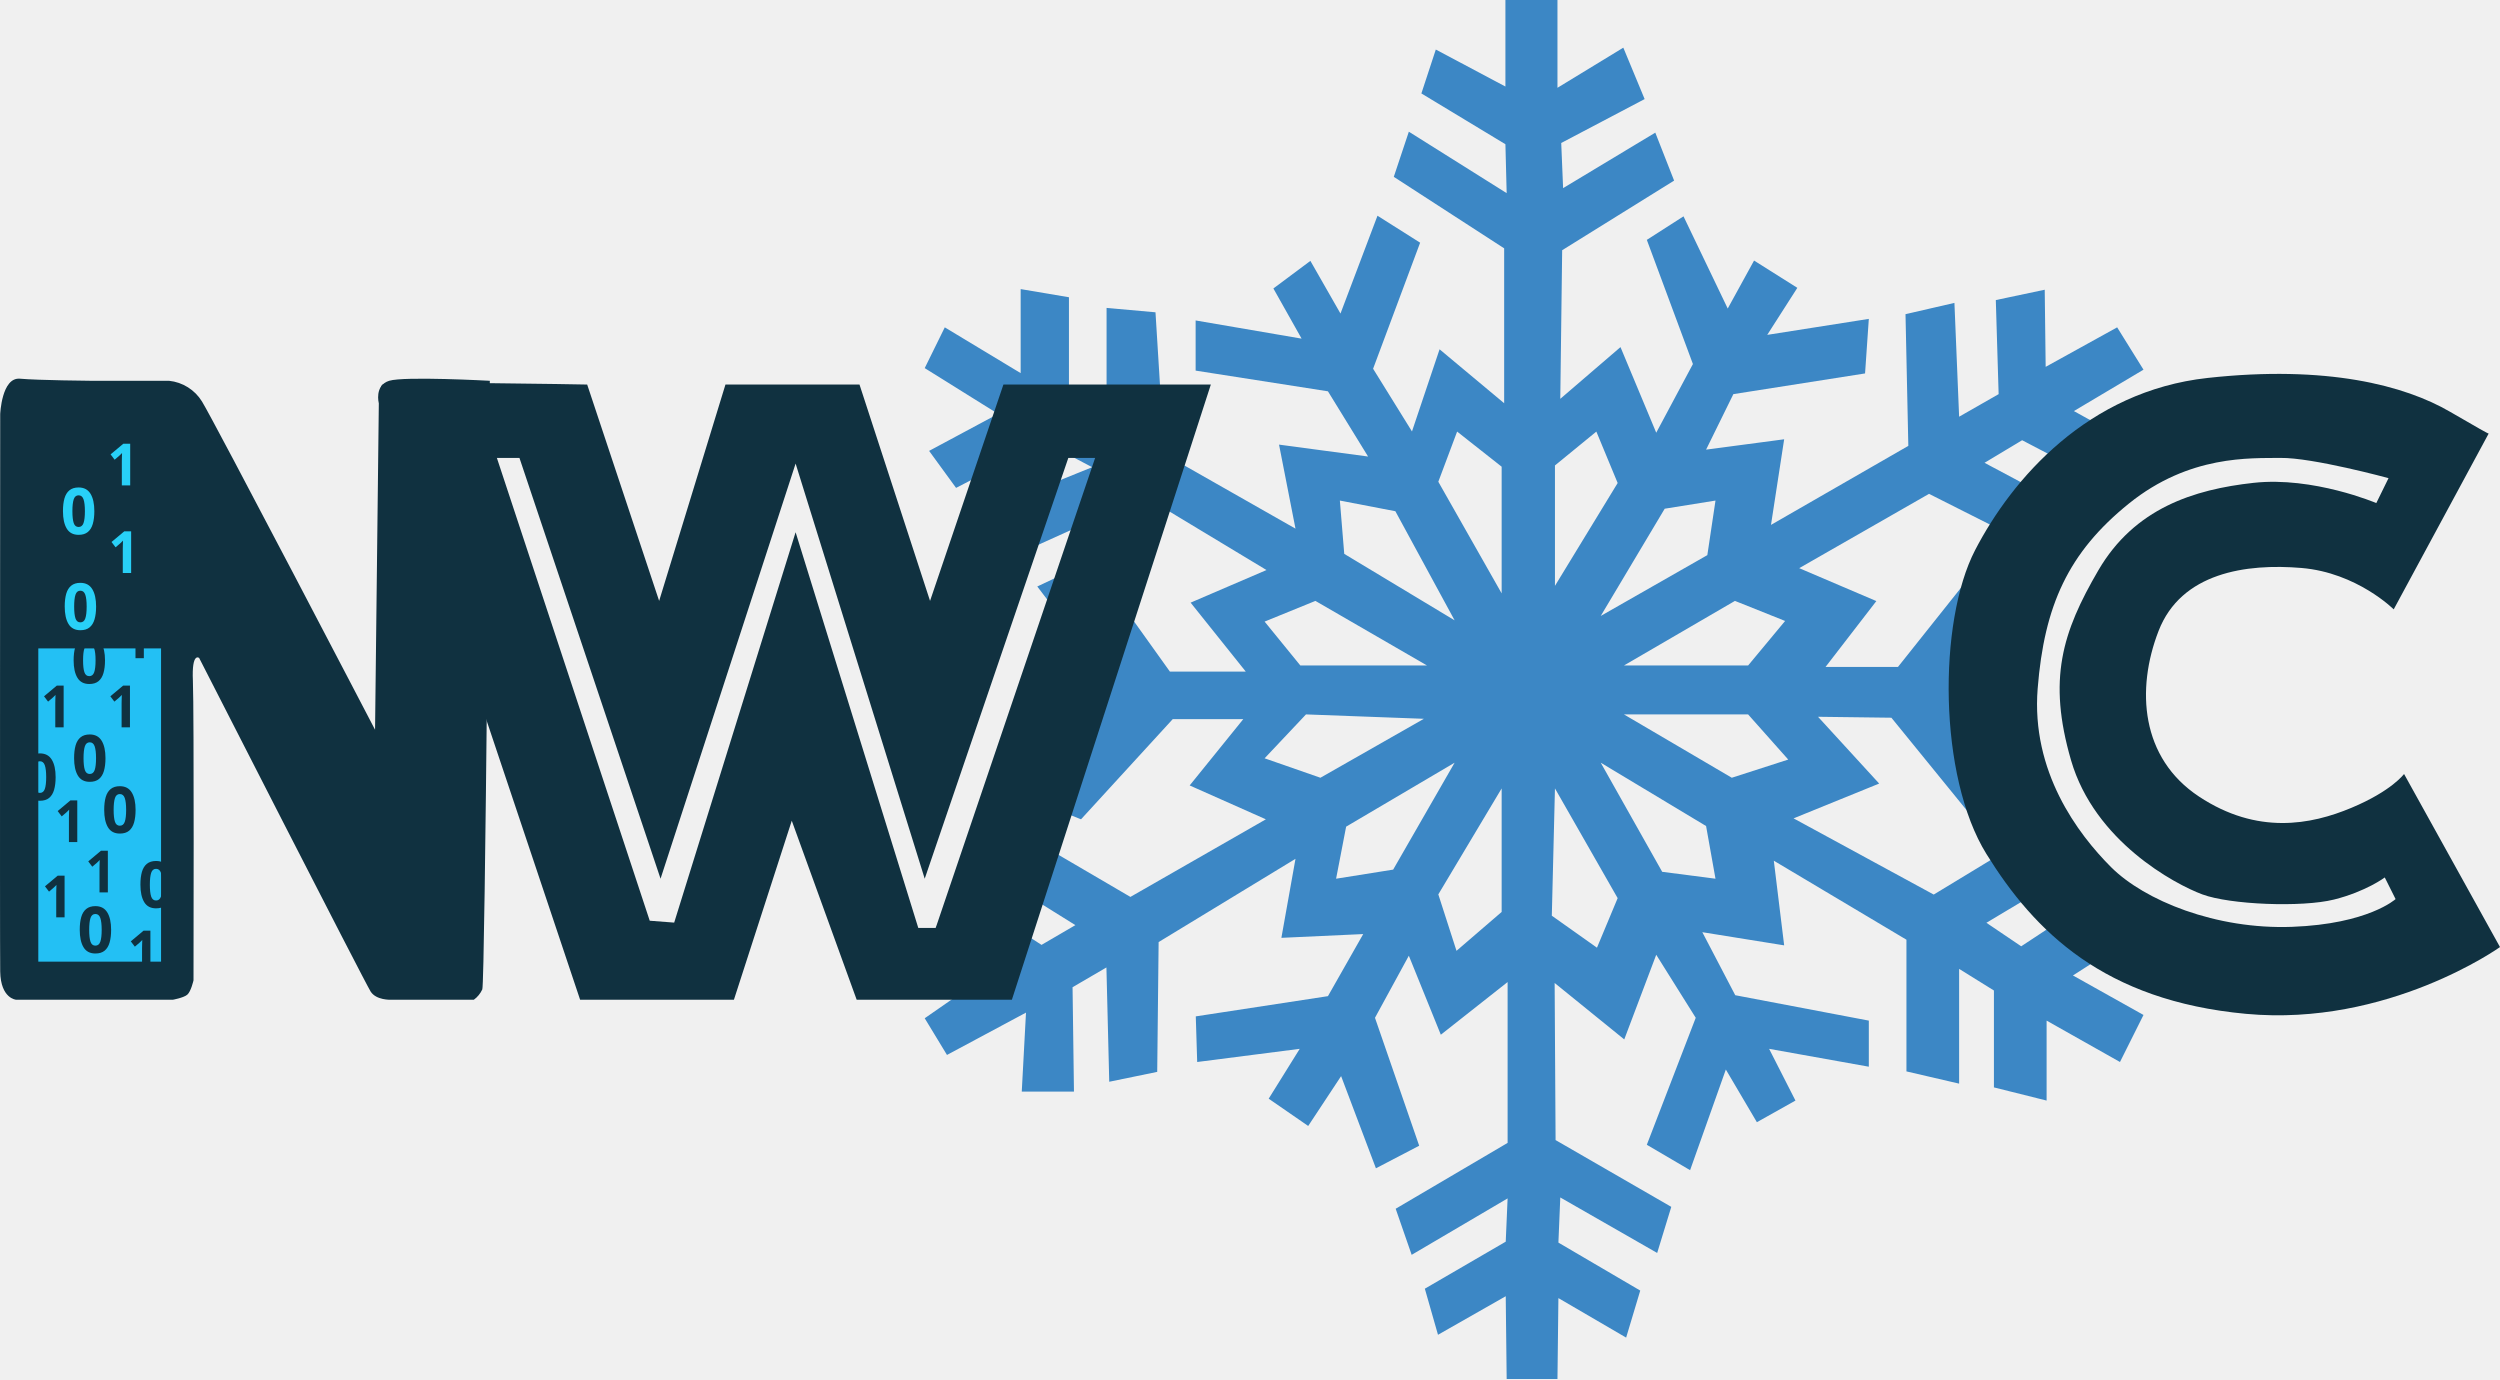
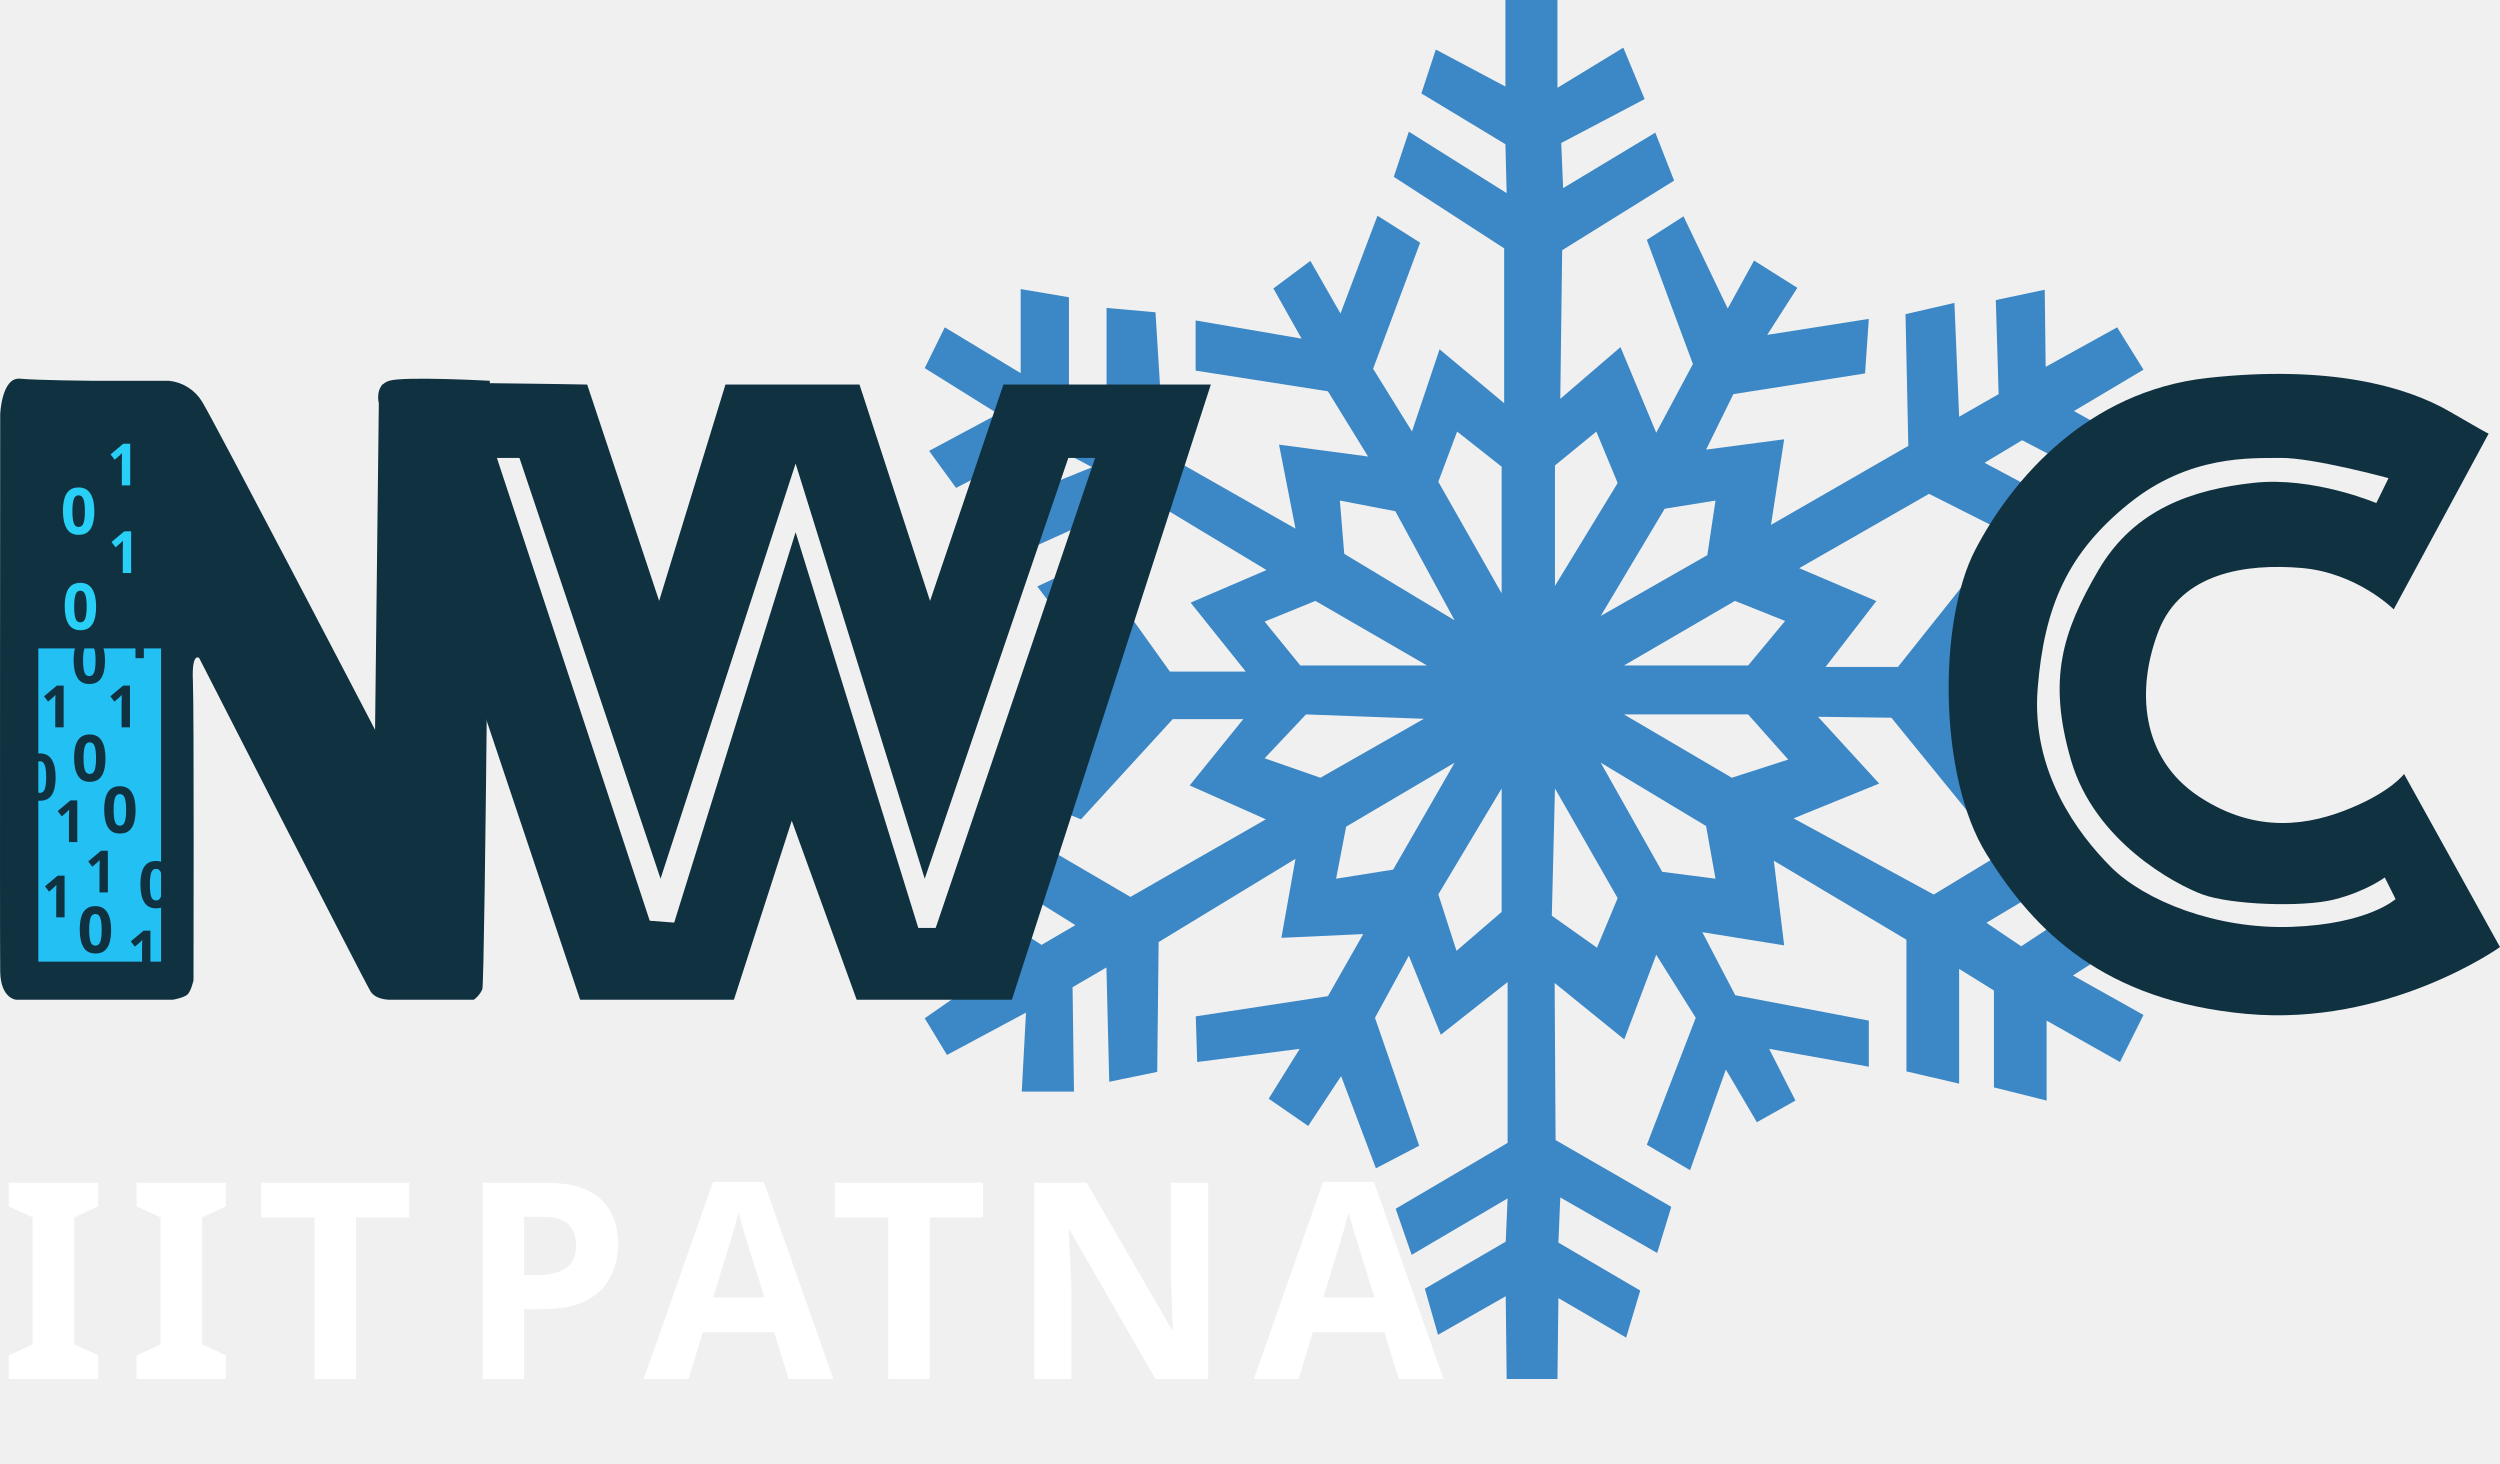
- <svg xmlns="http://www.w3.org/2000/svg" id="Layer_2" data-name="Layer 2" viewBox="0 0 1357.135 748.596">
+ <svg xmlns="http://www.w3.org/2000/svg" id="Layer_2" data-name="Layer 2" viewBox="0 0 1357.135 794.35">
  <defs>
-     <style>.cls-1{fill:#3c87c5;}.cls-2,.cls-6,.cls-7{fill:#103140;}.cls-3{fill:#23c0f4;}.cls-4,.cls-6{font-size:31.722px;}.cls-4,.cls-5{fill:#28d0f7;}.cls-4,.cls-5,.cls-6,.cls-7{font-family:CenturyGothic-Bold, Century Gothic;font-weight:700;}.cls-5,.cls-7{font-size:34.992px;}</style>
+     <style>.cls-1{fill:#3c87c5;}.cls-2,.cls-6,.cls-7{fill:#103140;}.cls-3{fill:#23c0f4;}.cls-4,.cls-6{font-size:31.722px;}.cls-4,.cls-5{fill:#28d0f7;}.cls-4,.cls-5,.cls-6,.cls-7{font-family:CenturyGothic-Bold, Century Gothic;font-weight:700;}.cls-5,.cls-7{font-size:34.992px;}.cls-8{font-size:149.215px;fill:#fff;font-family:FranklinGothic-Heavy, Franklin Gothic Heavy;font-weight:800;letter-spacing:0.076em;}.cls-9{letter-spacing:0.033em;}.cls-10{letter-spacing:0.038em;}.cls-11{letter-spacing:0.076em;}</style>
  </defs>
-   <path class="cls-1" d="M1391.66,422.82l20.936-18.383-37.787-20.936,37.787-22.468L1398.298,338.054l-38.808,21.447-.511-41.872-26.553,5.617,1.532,51.064-21.447,12.255-2.553-61.787L1283.404,330.905l1.532,71.489-74.553,42.894L1217.532,398.82l-42.383,5.617,14.809-30.128,71.489-11.234,2.043-29.617-55.149,8.681,16.34-25.532-23.489-14.809-14.298,26.043-24-50.043-19.915,12.766L1168,357.969l-19.915,37.277-19.404-46.468L1096,376.862l1.021-80.681,60.766-37.787-10.213-26.043L1097.532,262.48l-1.021-24.511,45.277-23.83-11.574-27.915L1094.468,208.011V160.352h-28.255v46.979l-37.787-20.085-7.83,23.83,45.617,27.574.681,26.553-53.106-33.362-8.17,24.511,59.915,38.809v84.085l-35.064-29.277-14.979,44.596L994.383,360.522l25.532-68.426-23.149-14.638-20.085,53.106-16.34-28.596-20.085,14.979,15.319,27.234-57.532-9.872v27.234l71.83,11.234,21.787,35.404-48.34-6.468,8.936,45.617L881.021,406.82l-4.766-76.936-26.553-2.383V390.82l-20.426-10.894V321.714L803.064,317.288v45.617l-41.192-24.851L750.979,360.182l39.83,24.851L753.362,405.118,768,425.203l48-24.851,25.872,13.617-68.085,27.574,19.064,23.489,77.617-35.064,66.043,39.83-41.191,17.702,29.957,37.447H884.085l-42.894-60-29.106,13.787,35.234,46.213H815.915V548.437h32.17L809.021,594.394l26.808,10.723L885.617,550.735h38.298l-29.106,36,41.362,18.383-73.532,42.128-72-42.128-10.723,24.511,52.851,32.936L814.383,673.288l-45.957-29.872-11.489,20.681,33.702,21.447L750.979,713.118l12.085,19.915L805.957,710.054l-2.298,42.894H832l-.766-56.681L849.617,685.543l1.532,62.043,26.043-5.362.766-70.468,74.298-45.191-7.66,42.894,44.426-2.043-19.149,33.702-71.745,10.979.766,24.766,55.66-7.149-16.851,27.064,21.447,14.809,17.872-27.064,18.894,50.043,23.489-12.255-24-69.447,18.383-33.702,17.362,42.894,36.255-28.596V780.777l-60.766,35.745,8.681,25.021,52.085-30.638-1.021,23.489-43.915,25.532,7.149,25.021,36.766-20.936.51,44.936H1094.468l.511-43.915,36.766,21.447,7.66-25.532-44.426-26.043L1096,810.394l52.596,30.128,7.66-25.021-62.809-36.255-.511-85.277,37.787,30.638,17.362-45.957,21.447,34.213-26.553,68.936,23.489,13.787,19.404-54.638,16.851,28.596,20.936-11.745-14.298-28.085,54.128,9.702v-25.021l-72.511-13.787-17.872-34.213,44.426,7.149-5.617-45.957,72,42.894v71.489l28.596,6.638V686.309L1331.404,698.054v52.596L1360,757.799V714.394l39.83,22.468,12.766-25.532-38.298-21.447,38.298-24.511L1391.149,644.437,1346.213,674.054l-18.894-12.766,54.638-32.681-20.936-20.426-62.298,37.787-76.085-41.362,46.468-18.894-33.192-36.255,39.83.511,42.383,52.085,26.553-14.298-35.745-41.362h40.34V521.373l-36.766-.511,34.213-38.298-25.532-12.766-41.872,52.596H1240l27.574-35.745-41.872-17.872,70.468-40.34,61.787,31.149,21.957-19.404-53.617-28.596,20.426-12.255Zm-385.191,15.052,32.17,59.234L978.723,461.021l-2.383-28.936Zm-43.404,48.681,60.596,35.064H954.894l-19.404-23.83ZM935.489,572l22.468-23.83,64,2.383-56.17,32Zm69.787,60.426-30.979,4.936,5.447-28.255,58.894-34.723Zm58.894,22.979-24.511,21.106-9.872-30.638,34.383-57.532Zm0-172.936-34.383-60.596L1040,394.638l24.17,19.064Zm153.872,14.979-20.085,24.17h-67.404l60.255-35.064Zm-65.362-60.936,27.574-4.426-4.426,29.617-57.872,33.021Zm-59.574-23.489,22.468-18.383,11.574,27.915L1093.106,478.383Zm22.808,261.787-24.511-17.362,1.702-69.106,34.042,59.574Zm35.404-41.192-33.362-59.234,57.191,34.383,5.106,28.596Zm37.787-51.064-58.553-34.383h67.404l21.787,24.511Z" transform="translate(-248.9929 -160.3519)" />
+   <path class="cls-1" d="M1391.66,422.82l20.936-18.383-37.787-20.936,37.787-22.468L1398.298,338.054l-38.808,21.447-.511-41.872-26.553,5.617,1.532,51.064-21.447,12.255-2.553-61.787L1283.404,330.905l1.532,71.489-74.553,42.894L1217.532,398.82l-42.383,5.617,14.809-30.128,71.489-11.234,2.043-29.617-55.149,8.681,16.34-25.532-23.489-14.809-14.298,26.043-24-50.043-19.915,12.766L1168,357.969l-19.915,37.277-19.404-46.468L1096,376.862l1.021-80.681,60.766-37.787-10.213-26.043L1097.532,262.48l-1.021-24.511,45.277-23.83-11.574-27.915L1094.468,208.011V160.352h-28.255v46.979l-37.787-20.085-7.83,23.83,45.617,27.574.681,26.553-53.106-33.362-8.17,24.511,59.915,38.809v84.085l-35.064-29.277-14.979,44.596L994.383,360.522l25.532-68.426-23.149-14.638-20.085,53.106-16.34-28.596-20.085,14.979,15.319,27.234-57.532-9.872v27.234l71.83,11.234,21.787,35.404-48.34-6.468,8.936,45.617L881.021,406.82l-4.766-76.936-26.553-2.383V390.82l-20.426-10.894V321.714L803.064,317.288v45.617l-41.192-24.851L750.979,360.182l39.83,24.851L753.362,405.118,768,425.203l48-24.851,25.872,13.617-68.085,27.574,19.064,23.489,77.617-35.064,66.043,39.83-41.191,17.702,29.957,37.447H884.085l-42.894-60-29.106,13.787,35.234,46.213H815.915V548.437h32.17L809.021,594.394l26.808,10.723L885.617,550.735h38.298l-29.106,36,41.362,18.383-73.532,42.128-72-42.128-10.723,24.511,52.851,32.936L814.383,673.288l-45.957-29.872-11.489,20.681,33.702,21.447L750.979,713.118l12.085,19.915L805.957,710.054l-2.298,42.894H832l-.766-56.681L849.617,685.543l1.532,62.043,26.043-5.362.766-70.468,74.298-45.191-7.66,42.894,44.426-2.043-19.149,33.702-71.745,10.979.766,24.766,55.66-7.149-16.851,27.064,21.447,14.809,17.872-27.064,18.894,50.043,23.489-12.255-24-69.447,18.383-33.702,17.362,42.894,36.255-28.596V780.777l-60.766,35.745,8.681,25.021,52.085-30.638-1.021,23.489-43.915,25.532,7.149,25.021,36.766-20.936.51,44.936H1094.468l.511-43.915,36.766,21.447,7.66-25.532-44.426-26.043L1096,810.394l52.596,30.128,7.66-25.021-62.809-36.255-.511-85.277,37.787,30.638,17.362-45.957,21.447,34.213-26.553,68.936,23.489,13.787,19.404-54.638,16.851,28.596,20.936-11.745-14.298-28.085,54.128,9.702v-25.021l-72.511-13.787-17.872-34.213,44.426,7.149-5.617-45.957,72,42.894v71.489l28.596,6.638V686.309L1331.404,698.054v52.596L1360,757.799V714.394l39.83,22.468,12.766-25.532-38.298-21.447,38.298-24.511L1391.149,644.437,1346.213,674.054l-18.894-12.766,54.638-32.681-20.936-20.426-62.298,37.787-76.085-41.362,46.468-18.894-33.192-36.255,39.83.511,42.383,52.085,26.553-14.298-35.745-41.362h40.34V521.373l-36.766-.511,34.213-38.298-25.532-12.766-41.872,52.596H1240l27.574-35.745-41.872-17.872,70.468-40.34,61.787,31.149,21.957-19.404-53.617-28.596,20.426-12.255Zm-385.191,15.052,32.17,59.234L978.723,461.021l-2.383-28.936Zm-43.404,48.681,60.596,35.064H954.894l-19.404-23.83ZM935.489,572l22.468-23.83,64,2.383-56.17,32Zm69.787,60.426-30.979,4.936,5.447-28.255,58.894-34.723Zm58.894,22.979-24.511,21.106-9.872-30.638,34.383-57.532Zm0-172.936-34.383-60.596L1040,394.638l24.17,19.064Zm153.872,14.979-20.085,24.17h-67.404l60.255-35.064Zm-65.362-60.936,27.574-4.426-4.426,29.617-57.872,33.021Zm-59.574-23.489,22.468-18.383,11.574,27.915L1093.106,478.383Zm22.808,261.787-24.511-17.362,1.702-69.106,34.042,59.574Zm35.404-41.192-33.362-59.234,57.191,34.383,5.106,28.596Zm37.787-51.064-58.553-34.383h67.404l21.787,24.511Z" transform="translate(-248.9927 -160.3519)" />
  <g id="Layer_3" data-name="Layer 3">
-     <path class="cls-2" d="M298.383,367.064h42.383a23.866,23.866,0,0,1,17.872,11.234c6.638,10.723,93.957,178.213,93.957,178.213l2.043-177.191s-2.553-9.702,5.617-12.255,54.638,0,54.638,0-2.553,326.809-4.085,330.383a14.132,14.132,0,0,1-4.596,5.617H461.106s-7.83.34-10.894-4.426-93.106-181.106-93.106-181.106-4.085-3.404-3.404,12.255.34,162.723.34,162.723-1.362,6.128-3.404,7.83-7.83,2.729-7.83,2.729H257.787s-8.426-.516-8.681-15.324,0-302.553,0-302.553.766-20.142,10.723-19.262S298.383,367.064,298.383,367.064Z" transform="translate(-248.9929 -160.3519)" />
-     <path class="cls-2" d="M793.702,369.106,753.872,486.553,715.574,369.106H642.809l-36,117.447L567.745,369.106s-107.489-2.043-111.002,0,1.47,18.383,1.47,18.383L563.915,703.069h83.489l31.404-97.197,35.234,97.197h84.255l108-333.963Zm-36.766,294.99h-9.447L680.893,449.277,614.979,661.191l-13.277-1.021L518.723,408.932H530.979l76.596,228.43L680.893,412,750.979,637.362l77.957-228.43h14.553Z" transform="translate(-248.9929 -160.3519)" />
-     <rect class="cls-3" x="20.794" y="351.989" width="66.638" height="170.043" />
-     <text class="cls-4" transform="translate(58.77015 311.0671) scale(0.9485 1)">1</text>
-     <text class="cls-4" transform="translate(58.2555 263.506) scale(0.9485 1)">1</text>
-     <text class="cls-5" transform="translate(32.94305 289.9953) scale(0.97601 1)">0</text>
-     <text class="cls-5" transform="translate(33.89906 341.772) scale(0.97601 1)">0</text>
-     <text class="cls-6" transform="translate(65.6636 357.3028) scale(0.9485 1)">1</text>
-     <text class="cls-7" transform="translate(42.05477 517.2695) scale(0.97601 1)">0</text>
-     <text class="cls-6" transform="translate(58.12754 394.8345) scale(0.9485 1)">1</text>
-     <text class="cls-6" transform="translate(22.12761 394.8347) scale(0.9485 1)">1</text>
-     <text class="cls-6" transform="translate(29.53187 457.1324) scale(0.9485 1)">1</text>
-     <text class="cls-6" transform="translate(46.12761 484.4515) scale(0.9485 1)">1</text>
-     <text class="cls-6" transform="translate(69.23007 527.8558) scale(0.9485 1)">1</text>
-     <text class="cls-6" transform="translate(22.63825 497.9834) scale(0.9485 1)">1</text>
-     <text class="cls-7" transform="translate(74.99089 492.7588) scale(0.97601 1)">0</text>
-     <text class="cls-7" transform="translate(55.33132 452.1631) scale(0.97601 1)">0</text>
-     <text class="cls-7" transform="translate(38.99089 424.078) scale(0.97601 1)">0</text>
-     <text class="cls-7" transform="translate(11.92706 434.356) scale(0.97601 1)">0</text>
-     <text class="cls-7" transform="translate(38.73557 370.9716) scale(0.97601 1)">0</text>
+     <path class="cls-2" d="M298.383,367.064h42.383a23.866,23.866,0,0,1,17.872,11.234c6.638,10.723,93.957,178.213,93.957,178.213l2.043-177.191s-2.553-9.702,5.617-12.255,54.638,0,54.638,0-2.553,326.809-4.085,330.383a14.132,14.132,0,0,1-4.596,5.617H461.106s-7.83.34-10.894-4.426-93.106-181.106-93.106-181.106-4.085-3.404-3.404,12.255.34,162.723.34,162.723-1.362,6.128-3.404,7.83-7.83,2.729-7.83,2.729H257.787s-8.426-.516-8.681-15.324,0-302.553,0-302.553.766-20.142,10.723-19.262S298.383,367.064,298.383,367.064Z" transform="translate(-248.9927 -160.3519)" />
+     <path class="cls-2" d="M793.702,369.106,753.872,486.553,715.574,369.106H642.809l-36,117.447L567.745,369.106s-107.489-2.043-111.002,0,1.47,18.383,1.47,18.383L563.915,703.069h83.489l31.404-97.197,35.234,97.197h84.255l108-333.963Zm-36.766,294.99h-9.447L680.893,449.277,614.979,661.191l-13.277-1.021L518.723,408.932H530.979l76.596,228.43L680.893,412,750.979,637.362l77.957-228.43h14.553Z" transform="translate(-248.9927 -160.3519)" />
+     <rect class="cls-3" x="20.795" y="351.989" width="66.638" height="170.043" />
+     <text class="cls-4" transform="translate(58.77039 311.0671) scale(0.9485 1)">1</text>
+     <text class="cls-4" transform="translate(58.25573 263.5061) scale(0.9485 1)">1</text>
+     <text class="cls-5" transform="translate(32.94329 289.9953) scale(0.97601 1)">0</text>
+     <text class="cls-5" transform="translate(33.8993 341.772) scale(0.97601 1)">0</text>
+     <text class="cls-6" transform="translate(65.66384 357.3028) scale(0.9485 1)">1</text>
+     <text class="cls-7" transform="translate(42.055 517.2695) scale(0.97601 1)">0</text>
+     <text class="cls-6" transform="translate(58.12778 394.8345) scale(0.9485 1)">1</text>
+     <text class="cls-6" transform="translate(22.12785 394.8347) scale(0.9485 1)">1</text>
+     <text class="cls-6" transform="translate(29.53209 457.1324) scale(0.9485 1)">1</text>
+     <text class="cls-6" transform="translate(46.12784 484.4515) scale(0.9485 1)">1</text>
+     <text class="cls-6" transform="translate(69.2303 527.8558) scale(0.9485 1)">1</text>
+     <text class="cls-6" transform="translate(22.63848 497.9834) scale(0.9485 1)">1</text>
+     <text class="cls-7" transform="translate(74.99112 492.7588) scale(0.97601 1)">0</text>
+     <text class="cls-7" transform="translate(55.33155 452.1631) scale(0.97601 1)">0</text>
+     <text class="cls-7" transform="translate(38.99112 424.078) scale(0.97601 1)">0</text>
+     <text class="cls-7" transform="translate(11.92729 434.356) scale(0.97601 1)">0</text>
+     <text class="cls-7" transform="translate(38.7358 370.9716) scale(0.97601 1)">0</text>
  </g>
-   <path class="cls-2" d="M1600,395.66l-.055.101C1600.438,395.973,1600,395.66,1600,395.66Z" transform="translate(-248.9929 -160.3519)" />
-   <path class="cls-2" d="M1554.042,580.511s-6.638,9.192-28.596,18.383-51.064,14.809-82.723-6.128-34.213-58.213-21.958-89.872,47.489-36.766,77.617-34.213,50.042,22.468,50.042,22.468l51.52-95.388c-.908-.391-4.988-2.575-20.881-11.846-24.511-14.298-66.894-25.532-131.745-18.383s-105.981,54.586-126.128,93.447-19.98,122.797,6.128,164.936,63.83,79.66,140.936,86.808,137.872-36.255,137.872-36.255Zm-60.766,82.979c-41.362,1.532-80.17-14.298-98.298-32.426s-43.404-51.892-39.83-96.925,16.596-73.884,49.532-100.437c32.936-26.553,66.129-24.529,82.213-24.766,17.432-.257,58.723,10.979,58.723,10.979l-6.638,13.532s-34.213-14.553-66.638-10.979-64.596,13.787-84.255,47.489-27.574,59.234-14.808,103.149,56.17,67.149,71.234,72.766,54.128,7.149,71.489,2.809,27.574-12,27.574-12l5.872,11.745S1534.638,661.957,1493.277,663.489Z" transform="translate(-248.9929 -160.3519)" />
+   <path class="cls-2" d="M1600,395.66l-.055.101C1600.438,395.973,1600,395.66,1600,395.66Z" transform="translate(-248.9927 -160.3519)" />
+   <path class="cls-2" d="M1554.042,580.511s-6.638,9.192-28.596,18.383-51.064,14.809-82.723-6.128-34.213-58.213-21.958-89.872,47.489-36.766,77.617-34.213,50.042,22.468,50.042,22.468l51.52-95.388c-.908-.391-4.988-2.575-20.881-11.846-24.511-14.298-66.894-25.532-131.745-18.383s-105.981,54.586-126.128,93.447-19.98,122.797,6.128,164.936,63.83,79.66,140.936,86.808,137.872-36.255,137.872-36.255Zm-60.766,82.979c-41.362,1.532-80.17-14.298-98.298-32.426s-43.404-51.892-39.83-96.925,16.596-73.884,49.532-100.437c32.936-26.553,66.129-24.529,82.213-24.766,17.432-.257,58.723,10.979,58.723,10.979l-6.638,13.532s-34.213-14.553-66.638-10.979-64.596,13.787-84.255,47.489-27.574,59.234-14.808,103.149,56.17,67.149,71.234,72.766,54.128,7.149,71.489,2.809,27.574-12,27.574-12l5.872,11.745S1534.638,661.957,1493.277,663.489Z" transform="translate(-248.9927 -160.3519)" />
+   <text class="cls-8" transform="translate(0.00023 748.5958)">IIT <tspan class="cls-9" x="248.564" y="0">P</tspan>
+     <tspan class="cls-10" x="349.448" y="0">A</tspan>
+     <tspan class="cls-11" x="450.26" y="0">TNA</tspan>
+   </text>
</svg>
